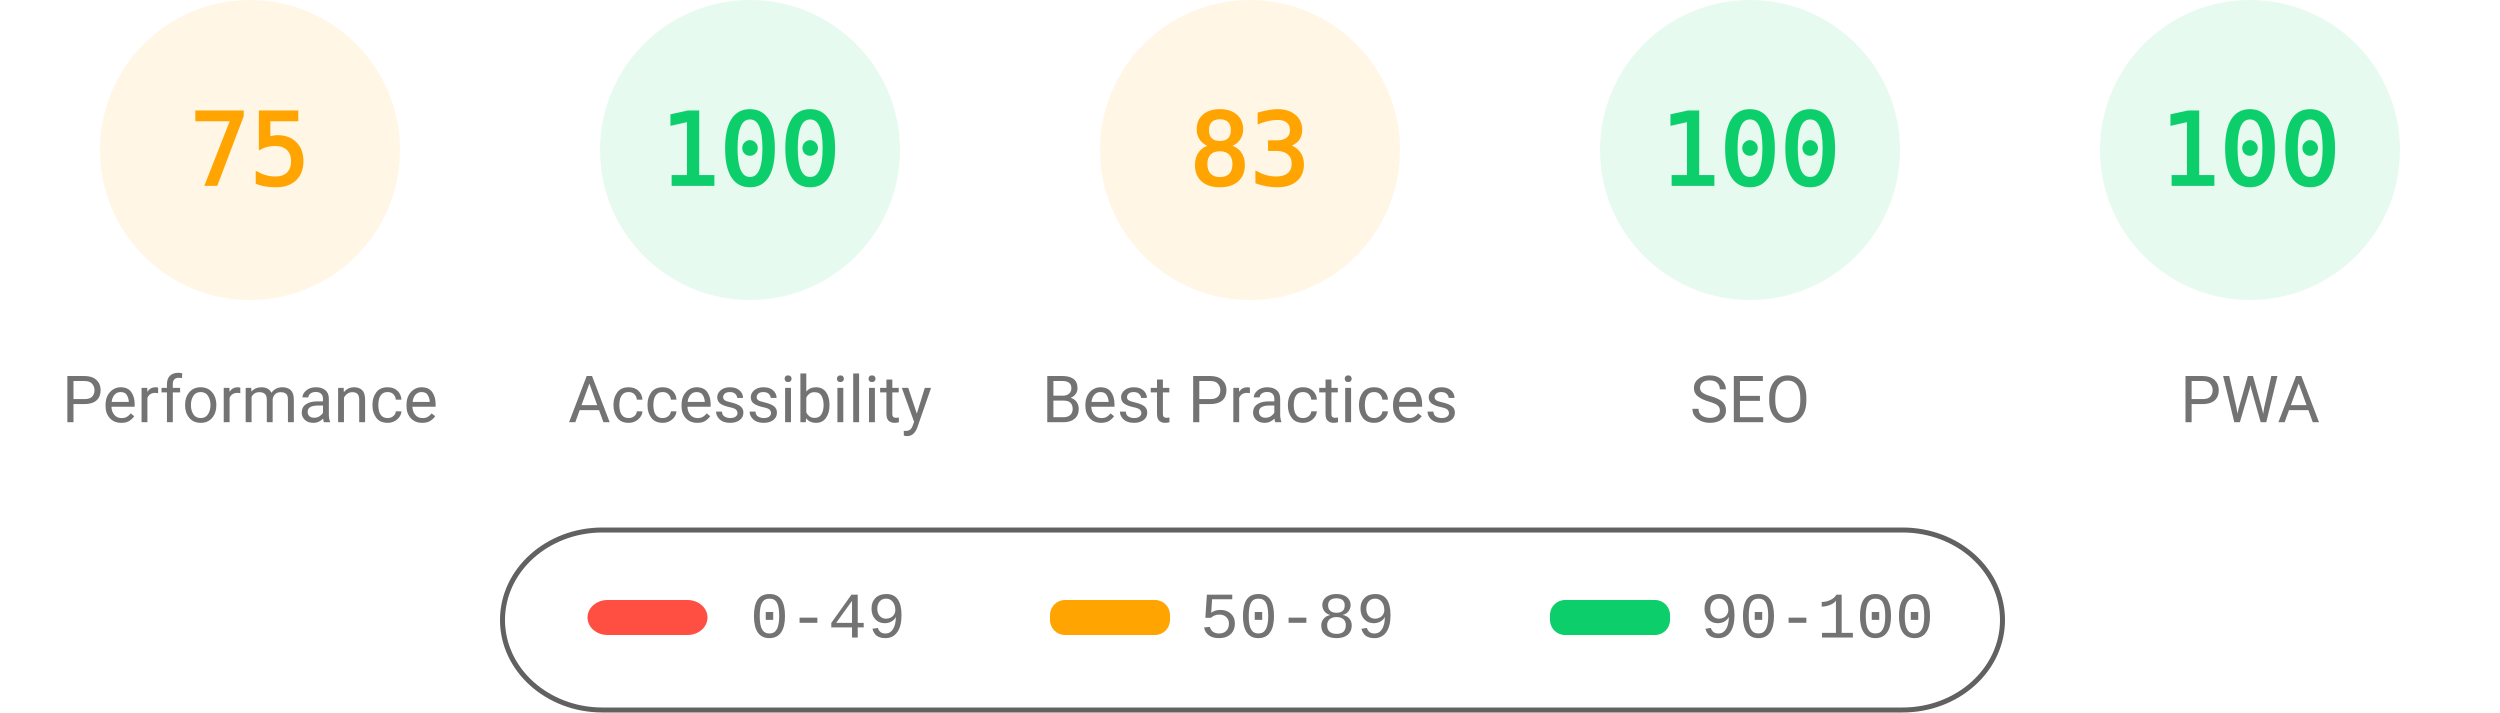
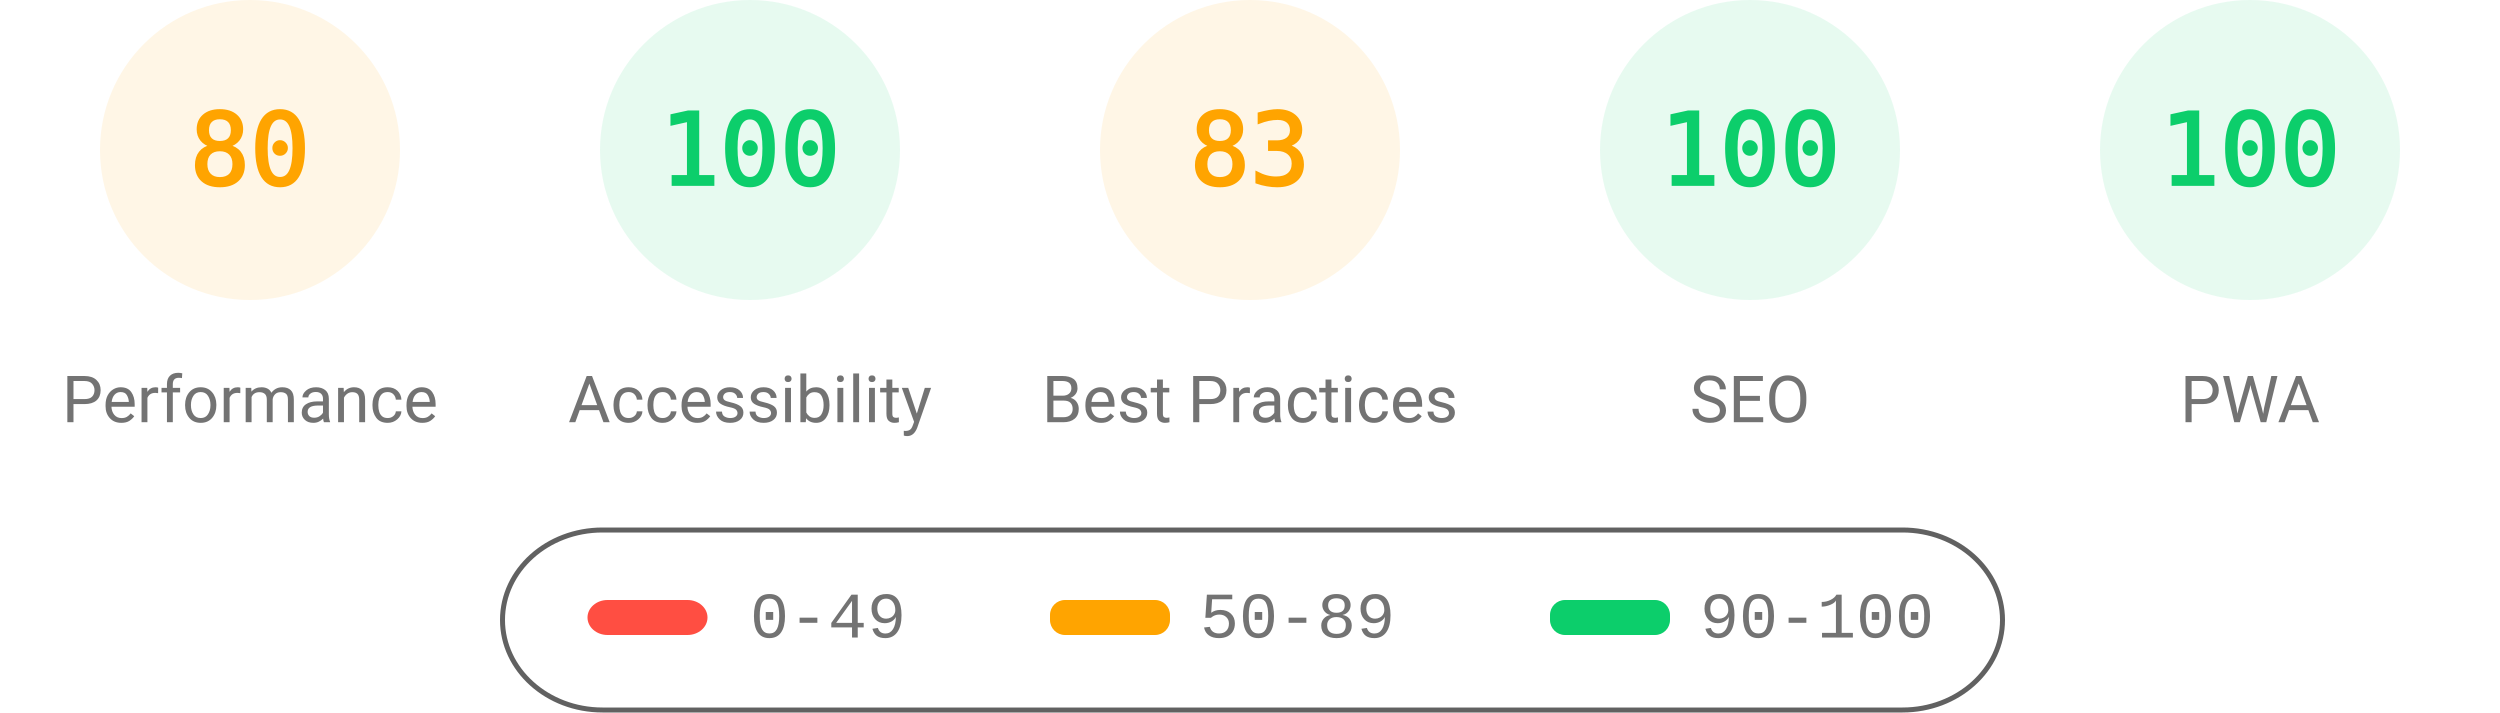
<svg xmlns="http://www.w3.org/2000/svg" class="theme" fill="none" width="1000" height="285">
  <style>
			.gauge-base {
				opacity: 0.1
			}
			.gauge-arc {
				fill: none;
				animation-delay: 250ms;
				stroke-linecap: round;
				transform: rotate(-90deg);
				transform-origin: 100px 60px;
				animation: load-gauge 1s ease forwards
			}
			.guage-text {
				font-size: 40px;
				font-family: monospace;
				text-align: center
			}
			.guage-red {
				color: #ff4e42;
				fill: #ff4e42;
				stroke: #ff4e42
			}
			.guage-orange {
				color: #ffa400;
				fill: #ffa400;
				stroke: #ffa400
			}
			.guage-green {
				color: #0cce6b;
				fill: #0cce6b;
				stroke: #0cce6b
			}
			.theme .guage-undefined {
				color: #5c5c5c;
				fill: #5c5c5c;
				stroke: #5c5c5c
			}
			.guage-title {
				stroke: none;
				font-size: 26px;
				line-height: 26px;
				font-family: Roboto, Halvetica, Arial, sans-serif
			}
			.metric.guage-title {
				font-family: 'Courier New', Courier, monospace
			}
			.theme .guage-title {
				color: #737373;
				fill: #737373
			}
			@keyframes load-gauge {
				from {
					stroke-dasharray: 0 352.858
				}
			}
			.theme
				stroke: #616161
			}
		</style>
  <svg class="guage-div guage-perf guage-orange" viewBox="0 0 200 200" width="200" height="200" x="0" y="0">
    <circle class="gauge-base" r="56" cx="100" cy="60" stroke-width="8" />
-     <circle class="gauge-arc guage-arc-1" r="56" cx="100" cy="60" stroke-width="8" style="stroke-dasharray: 270, 90;" />
-     <text class="guage-text" x="100px" y="60px" alignment-baseline="central" dominant-baseline="central" text-anchor="middle">75</text>
+     <circle class="gauge-arc guage-arc-1" r="56" cx="100" cy="60" stroke-width="8" style="stroke-dasharray: 288, 72;" />
+     <text class="guage-text" x="100px" y="60px" alignment-baseline="central" dominant-baseline="central" text-anchor="middle">80</text>
    <text class="guage-title" x="100px" y="160px" alignment-baseline="central" dominant-baseline="central" text-anchor="middle">Performance</text>
  </svg>
  <svg class="guage-div guage-acc guage-green" viewBox="0 0 200 200" width="200" height="200" x="200" y="0">
    <circle class="gauge-base" r="56" cx="100" cy="60" stroke-width="8" />
    <circle class="gauge-arc guage-arc-2" r="56" cx="100" cy="60" stroke-width="8" style="stroke-dasharray: 360;" />
    <text class="guage-text" x="100px" y="60px" alignment-baseline="central" dominant-baseline="central" text-anchor="middle">100</text>
    <text class="guage-title" x="100px" y="160px" alignment-baseline="central" dominant-baseline="central" text-anchor="middle">Accessibility</text>
  </svg>
  <svg class="guage-div guage-best guage-orange" viewBox="0 0 200 200" width="200" height="200" x="400" y="0">
    <circle class="gauge-base" r="56" cx="100" cy="60" stroke-width="8" />
    <circle class="gauge-arc guage-arc-3" r="56" cx="100" cy="60" stroke-width="8" style="stroke-dasharray: 298.8, 61.2;" />
    <text class="guage-text" x="100px" y="60px" alignment-baseline="central" dominant-baseline="central" text-anchor="middle">83</text>
    <text class="guage-title" x="100px" y="160px" alignment-baseline="central" dominant-baseline="central" text-anchor="middle">Best Practices</text>
  </svg>
  <svg class="guage-div guage-seo guage-green" viewBox="0 0 200 200" width="200" height="200" x="600" y="0">
    <circle class="gauge-base" r="56" cx="100" cy="60" stroke-width="8" />
    <circle class="gauge-arc guage-arc-4" r="56" cx="100" cy="60" stroke-width="8" style="stroke-dasharray: 360,0;" />
    <text class="guage-text" x="100px" y="60px" alignment-baseline="central" dominant-baseline="central" text-anchor="middle">100</text>
    <text class="guage-title" x="100px" y="160px" alignment-baseline="central" dominant-baseline="central" text-anchor="middle">SEO</text>
  </svg>
  <svg class="guage-div guage-pwa guage-green" viewBox="0 0 200 200" width="200" height="200" x="800" y="0">
    <circle class="gauge-base" r="56" cx="100" cy="60" stroke-width="8" />
    <circle class="gauge-arc guage-arc-4" r="56" cx="100" cy="60" stroke-width="8" style="stroke-dasharray: 360, 0;" />
    <text class="guage-text" x="100px" y="60px" alignment-baseline="central" dominant-baseline="central" text-anchor="middle">100</text>
    <text class="guage-title" x="100px" y="160px" alignment-baseline="central" dominant-baseline="central" text-anchor="middle">PWA</text>
  </svg>
  <svg width="604" height="76" x="200" y="210">
    <g>
      <rect fill="none" id="canvas_background" height="80" width="604" y="-1" x="-1" />
      <g display="none" overflow="visible" y="0" x="0" height="100%" width="100%" id="canvasGrid">
        <rect fill="url(#gridpattern)" stroke-width="0" y="0" x="0" height="100%" width="100%" />
      </g>
    </g>
    <g>
      <rect fill-opacity="0" stroke="#616161" stroke-width="2" rx="40" id="svg_2" height="72" width="600" y="2" x="1" fill="#000000" />
      <rect stroke="#000" rx="8" id="svg_3" height="14" width="48" y="30" x="35" stroke-opacity="null" stroke-width="0" fill="#ff4e42" />
      <rect stroke="#000" rx="6" id="svg_4" height="14" width="48" y="30" x="220" stroke-opacity="null" stroke-width="0" fill="#ffa400" />
      <rect stroke="#000" rx="6" id="svg_5" height="14" width="48" y="30" x="420" stroke-opacity="null" stroke-width="0" fill="#0cce6b" />
      <text xml:space="preserve" text-anchor="start" font-family="'Courier New', Courier, monospace" font-size="26" id="svg_6" y="45" x="100" stroke-opacity="null" stroke-width="0" stroke="#000" fill="#737373">0-49</text>
      <text xml:space="preserve" text-anchor="start" font-family="'Courier New', Courier, monospace" font-size="26" id="svg_7" y="45" x="280" stroke-opacity="null" stroke-width="0" stroke="#000" fill="#737373">50-89</text>
      <text xml:space="preserve" text-anchor="start" font-family="'Courier New', Courier, monospace" font-size="26" id="svg_8" y="45" x="480" stroke-opacity="null" stroke-width="0" stroke="#000" fill="#737373">90-100</text>
    </g>
  </svg>
</svg>
